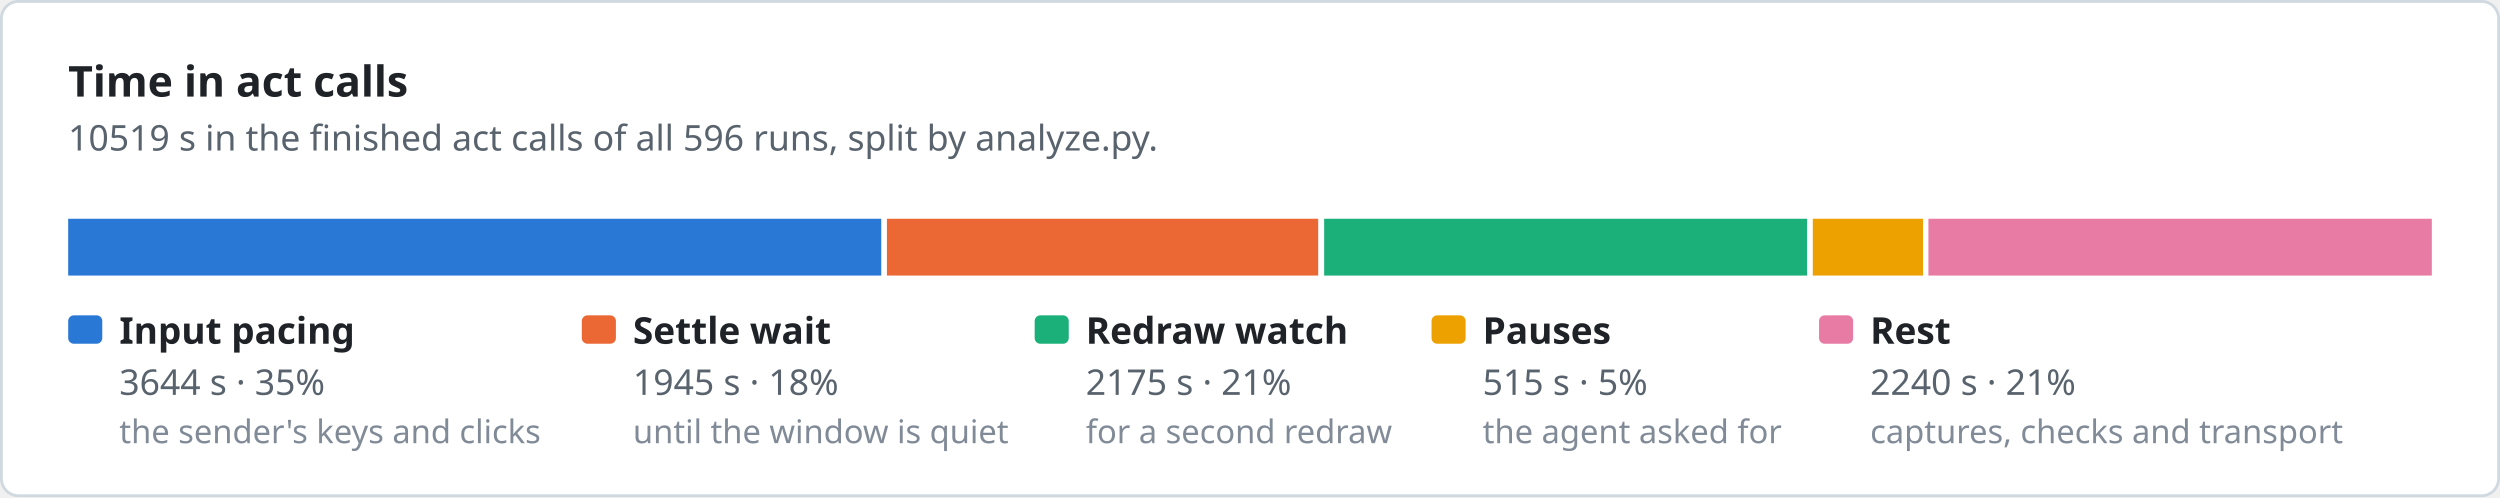
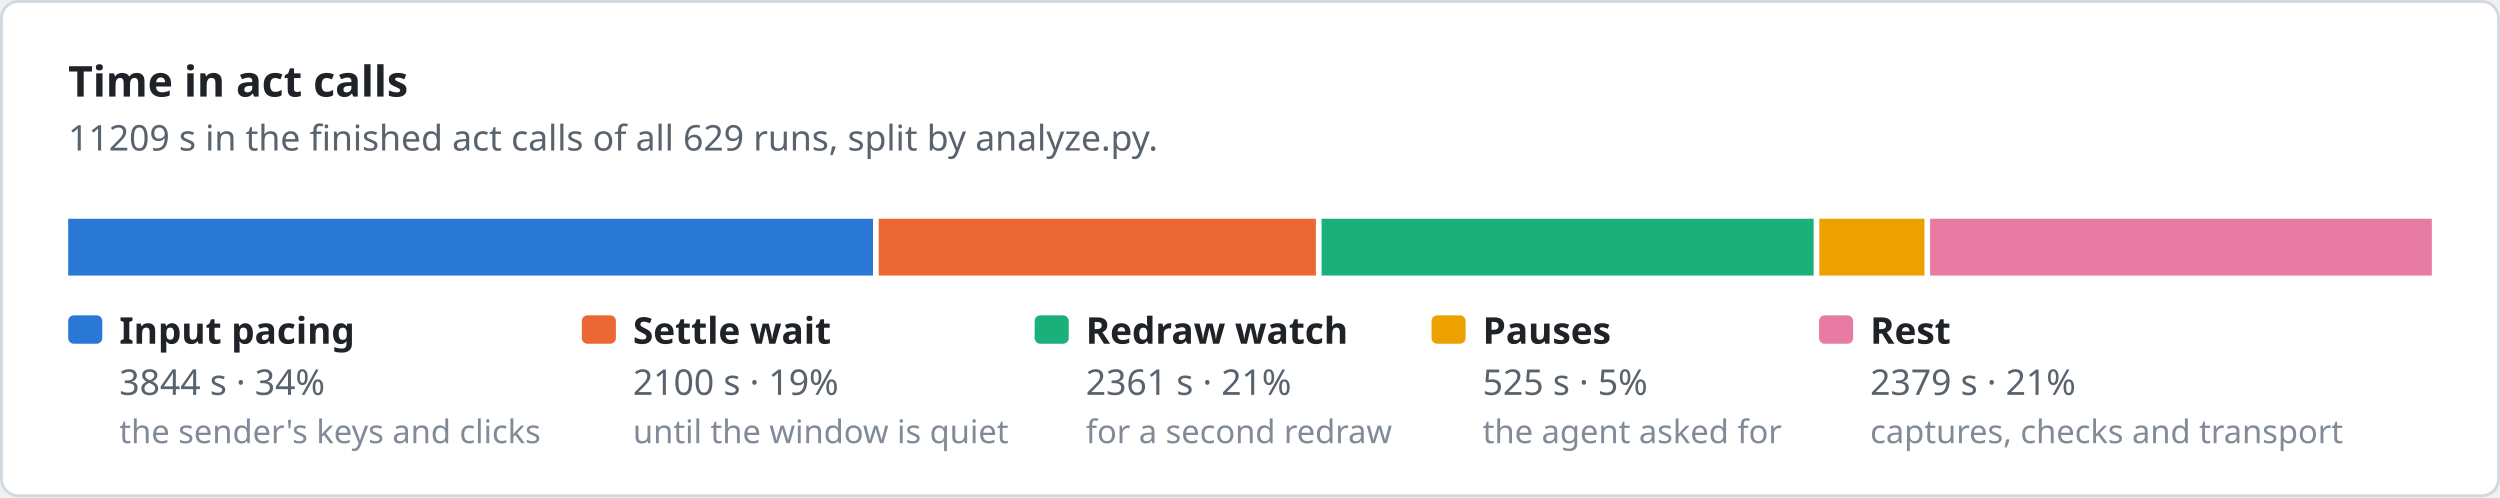
- <svg xmlns="http://www.w3.org/2000/svg" width="880" height="175" viewBox="0 0 880 175" role="img" aria-label="Time in finished act calls: Input pacing 3644 s, Settle wait 1945 s, Redraw watch 2175 s, Pauses 515 s, Rest 2240 s">
+ <svg xmlns="http://www.w3.org/2000/svg" width="880" height="175" viewBox="0 0 880 175" role="img" aria-label="Time in finished act calls: Input pacing 3844 s, Settle wait 2100 s, Redraw watch 2361 s, Pauses 525 s, Rest 2379 s">
  <style>text{font-family:-apple-system, BlinkMacSystemFont, "Segoe UI", "Noto Sans", Helvetica, Arial, sans-serif;font-variant-numeric:tabular-nums}.t{fill:#1f2328}.t2{fill:#59636e}.m{fill:#818b98}.bg{fill:#ffffff;stroke:#d1d9e0}.grid{stroke:#eff2f5;stroke-width:1}.axis{stroke:#d1d9e0;stroke-width:1}.tools{fill:#2a78d6}.out{fill:#c8d1da}.dot{fill:#424a53;stroke:#ffffff;stroke-width:1.5}.miss{fill:#ffffff;stroke:#d1242f;stroke-width:1.75}.pass{fill:#1a7f37}.fail{fill:#ffffff;stroke:#d1242f;stroke-width:1.75}.cut{stroke:#ffffff;stroke-width:2}.s0{fill:#2a78d6}.s1{fill:#eb6834}.s2{fill:#1baf7a}.s3{fill:#eda100}.s4{fill:#e87ba4}.s5{fill:#008300}.s6{fill:#6250d6}.s7{fill:#e34948}</style>
  <rect x="0.5" y="0.5" width="879" height="174" rx="6" class="bg" />
  <text x="24" y="34" class="t" font-size="15" font-weight="600">Time in act calls</text>
-   <text x="24" y="53" class="t2" font-size="12.5">10519 s in the finished act calls of all 596 runs, split by analyze.py.</text>
-   <rect x="24" y="77" width="286.2" height="20" class="s0" />
-   <rect x="312.2" y="77" width="151.8" height="20" class="s1" />
-   <rect x="466.1" y="77" width="170" height="20" class="s2" />
-   <rect x="638.1" y="77" width="38.8" height="20" class="s3" />
-   <rect x="678.8" y="77" width="177.2" height="20" class="s4" />
+   <text x="24" y="53" class="t2" font-size="12.5">11209 s in the finished act calls of all 629 runs, split by analyze.py.</text>
+   <rect x="24" y="77" width="283.3" height="20" class="s0" />
+   <rect x="309.3" y="77" width="153.9" height="20" class="s1" />
+   <rect x="465.2" y="77" width="173.2" height="20" class="s2" />
+   <rect x="640.4" y="77" width="37" height="20" class="s3" />
+   <rect x="679.4" y="77" width="176.6" height="20" class="s4" />
  <rect x="24" y="111" width="12" height="10" class="s0" rx="2" />
  <text x="42" y="121" class="t" font-size="13" font-weight="600">Input pacing</text>
-   <text x="42" y="139" class="t2" font-size="12.5">3644 s · 35%</text>
+   <text x="42" y="139" class="t2" font-size="12.5">3844 s · 34%</text>
  <text x="42" y="156" class="m" font-size="11.5">the sender's keys and clicks</text>
  <rect x="204.8" y="111" width="12" height="10" class="s1" rx="2" />
  <text x="222.8" y="121" class="t" font-size="13" font-weight="600">Settle wait</text>
-   <text x="222.8" y="139" class="t2" font-size="12.5">1945 s · 18%</text>
+   <text x="222.8" y="139" class="t2" font-size="12.5">2100 s · 19%</text>
  <text x="222.8" y="156" class="m" font-size="11.5">until the window is quiet</text>
  <rect x="364.2" y="111" width="12" height="10" class="s2" rx="2" />
  <text x="382.2" y="121" class="t" font-size="13" font-weight="600">Redraw watch</text>
-   <text x="382.2" y="139" class="t2" font-size="12.5">2175 s · 21%</text>
+   <text x="382.2" y="139" class="t2" font-size="12.5">2361 s · 21%</text>
  <text x="382.2" y="156" class="m" font-size="11.5">for a second redraw</text>
  <rect x="503.9" y="111" width="12" height="10" class="s3" rx="2" />
  <text x="521.9" y="121" class="t" font-size="13" font-weight="600">Pauses</text>
-   <text x="521.9" y="139" class="t2" font-size="12.5">515 s · 5%</text>
+   <text x="521.9" y="139" class="t2" font-size="12.5">525 s · 5%</text>
  <text x="521.9" y="156" class="m" font-size="11.5">the agent asked for</text>
  <rect x="640.3" y="111" width="12" height="10" class="s4" rx="2" />
  <text x="658.3" y="121" class="t" font-size="13" font-weight="600">Rest</text>
-   <text x="658.3" y="139" class="t2" font-size="12.5">2240 s · 21%</text>
+   <text x="658.3" y="139" class="t2" font-size="12.5">2379 s · 21%</text>
  <text x="658.3" y="156" class="m" font-size="11.5">captures, checks and transport</text>
</svg>
